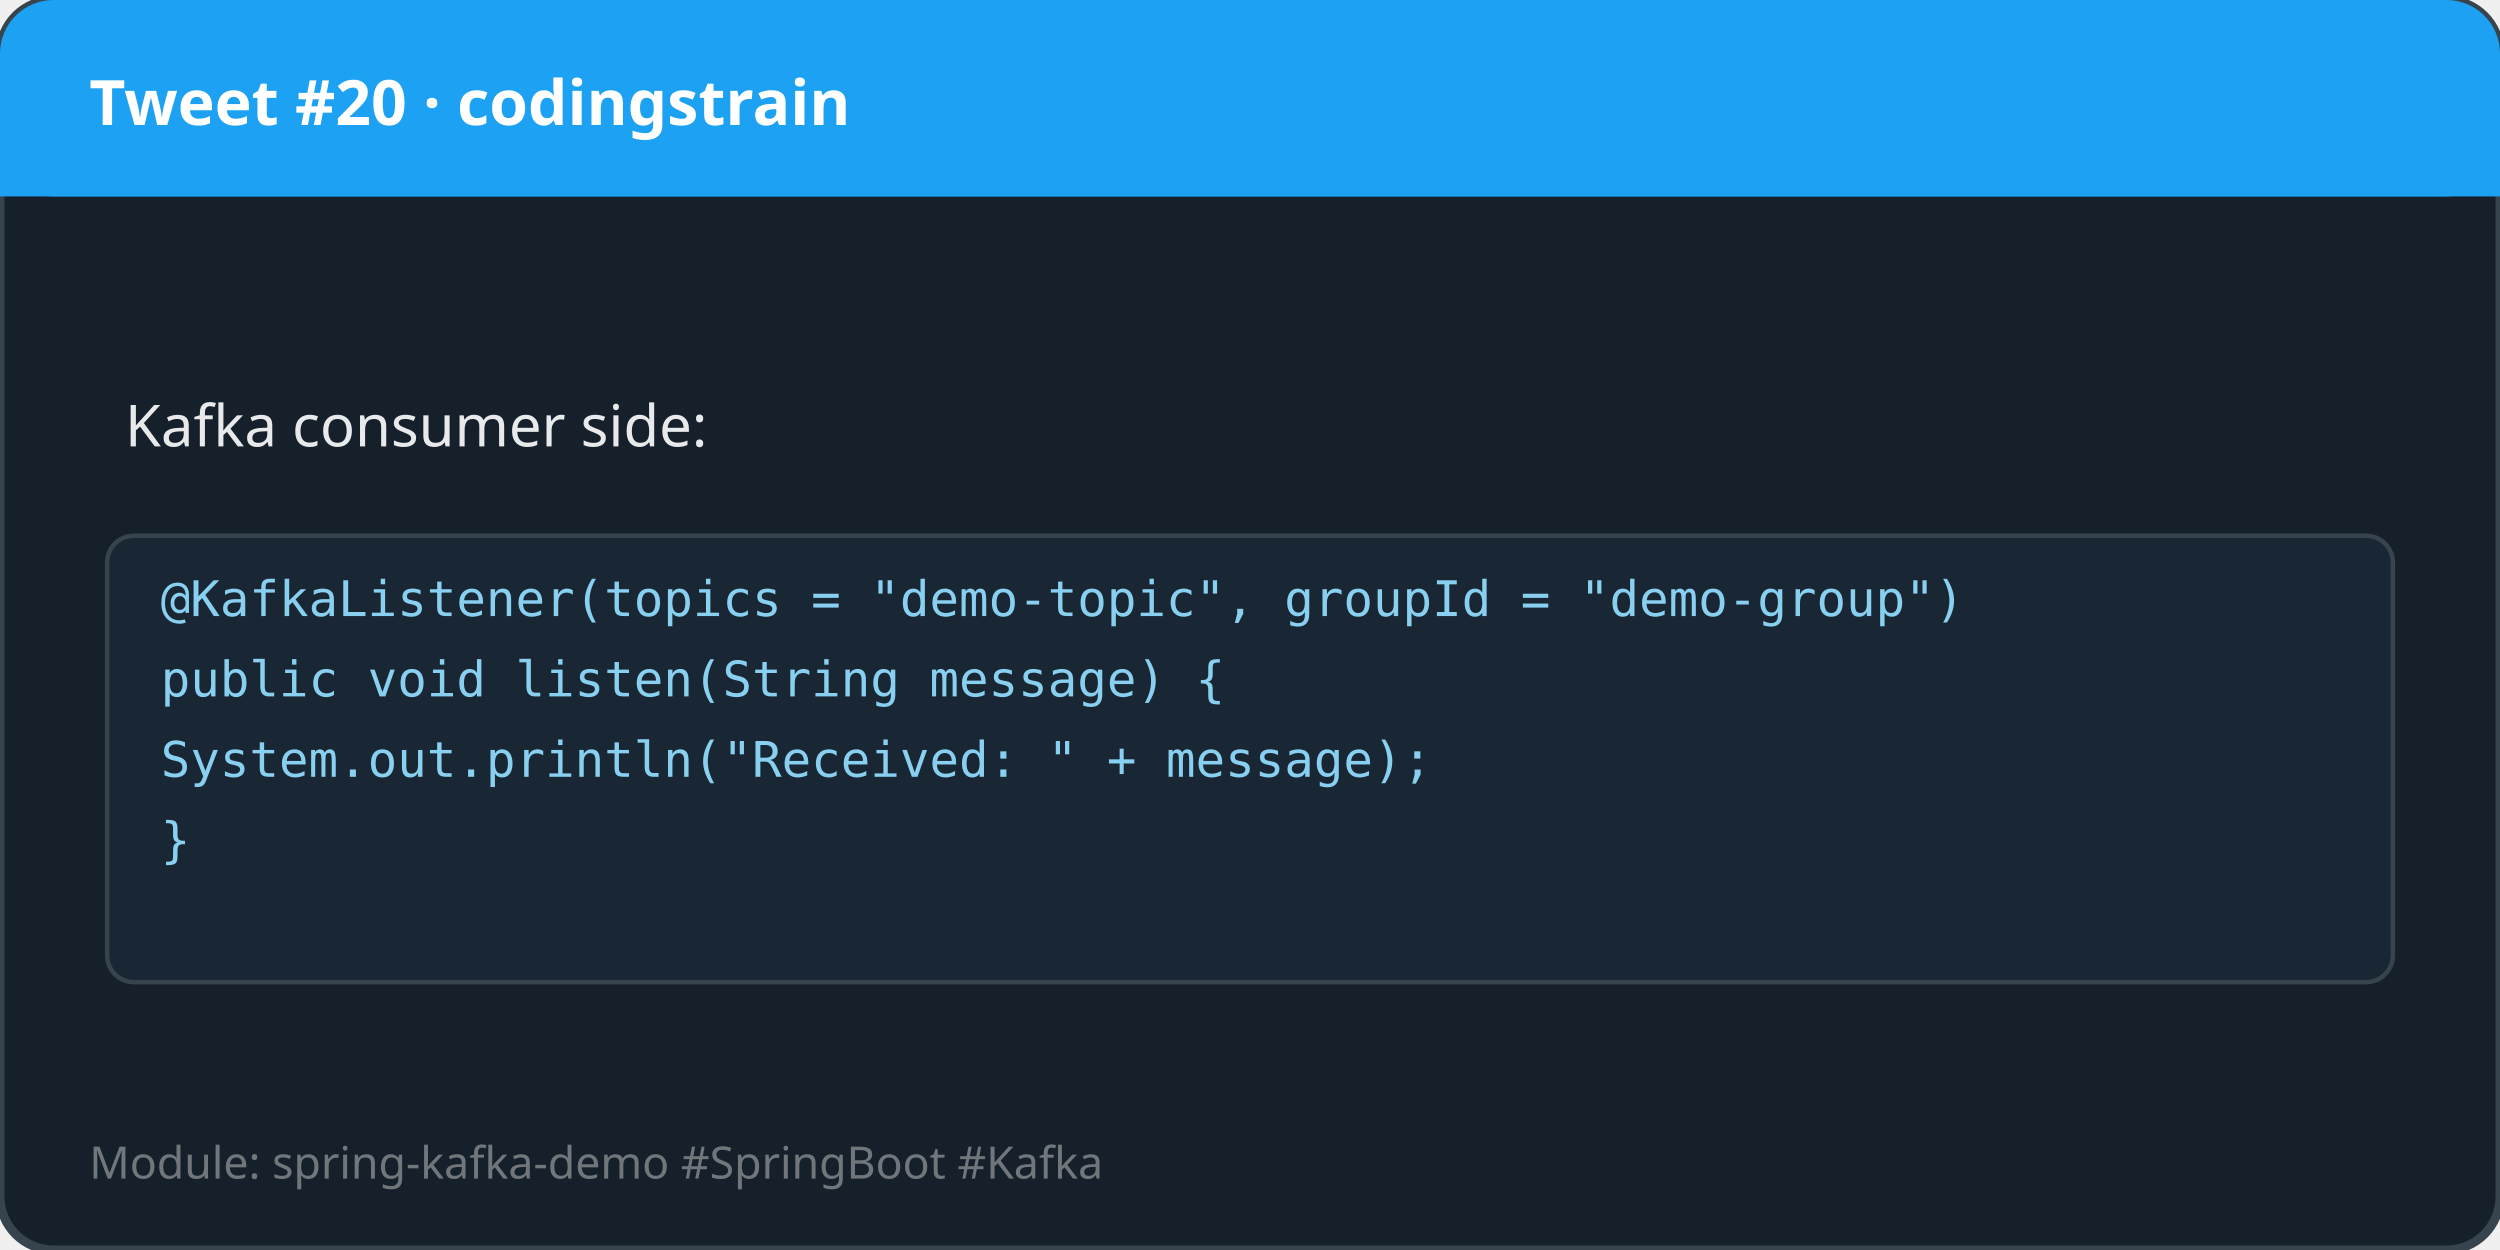
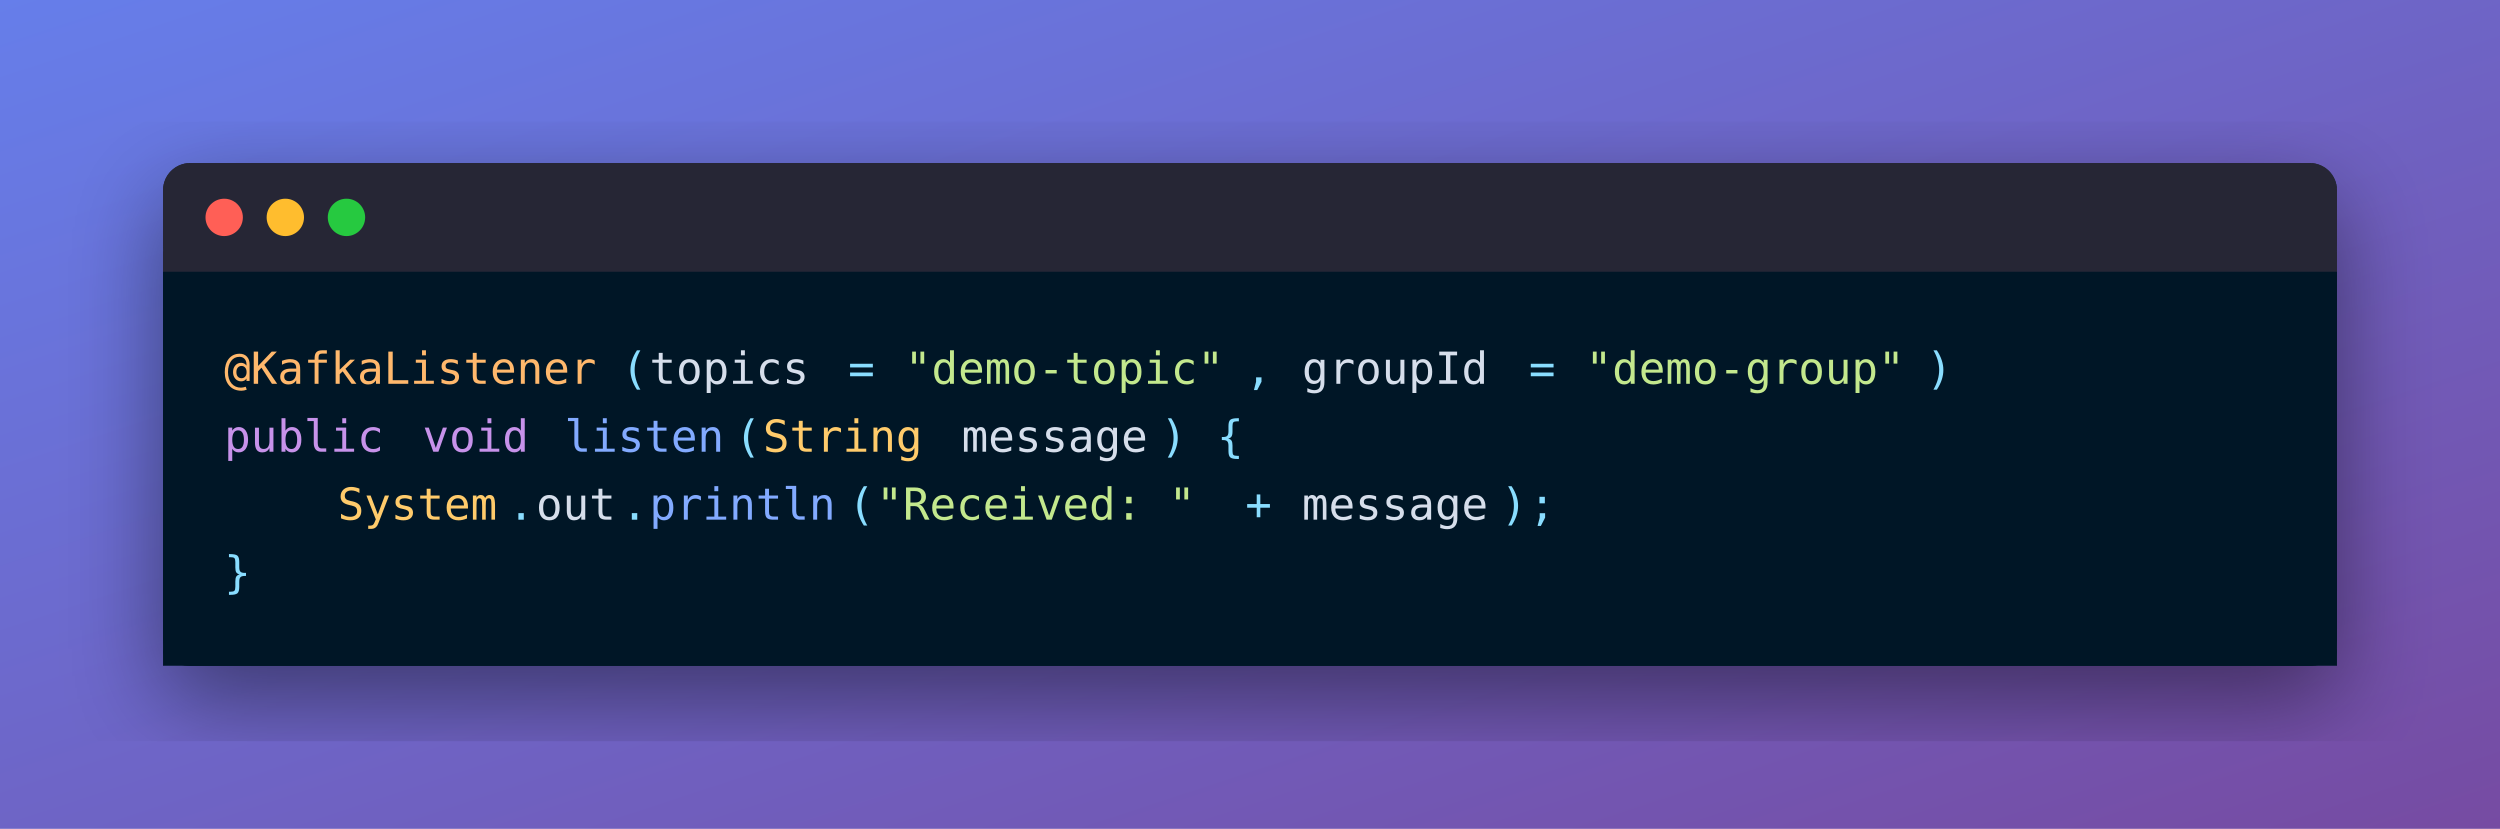
- <svg xmlns="http://www.w3.org/2000/svg" width="560" height="280" viewBox="0 0 560 280">
+ <svg xmlns="http://www.w3.org/2000/svg" width="736" height="244" viewBox="0 0 736 244">
  <defs>
+     <linearGradient id="bg" x1="0%" y1="0%" x2="100%" y2="100%">
+       <stop offset="0%" stop-color="#667eea" />
+       <stop offset="100%" stop-color="#764ba2" />
+     </linearGradient>
+     <filter id="shadow" x="-15%" y="-15%" width="130%" height="130%">
+       <feDropShadow dx="0" dy="10" stdDeviation="14" flood-color="#000" flood-opacity="0.45" />
+     </filter>
    <style>
-       .card { fill: #15202b; stroke: #38444d; stroke-width: 2; }
-       .header { fill: #1DA1F2; }
-       .title { fill: #ffffff; font: bold 14px sans-serif; }
-       .body { fill: #e7e9ea; font: 13px sans-serif; }
-       .code { fill: #89cff0; font: 11px monospace; }
-       .code-bg { fill: #192734; stroke: #38444d; stroke-width: 1; }
-       .footer { fill: #71767b; font: 10px sans-serif; }
+       .kw { fill:#c792ea; font-family:ui-monospace, 'Fira Code', 'JetBrains Mono', Consolas, monospace; font-size:13px; }
+       .ann { fill:#ffb86c; font-family:ui-monospace, 'Fira Code', 'JetBrains Mono', Consolas, monospace; font-size:13px; }
+       .str { fill:#c3e88d; font-family:ui-monospace, 'Fira Code', 'JetBrains Mono', Consolas, monospace; font-size:13px; }
+       .typ { fill:#ffcb6b; font-family:ui-monospace, 'Fira Code', 'JetBrains Mono', Consolas, monospace; font-size:13px; }
+       .met { fill:#82aaff; font-family:ui-monospace, 'Fira Code', 'JetBrains Mono', Consolas, monospace; font-size:13px; }
+       .com { fill:#5c6370; font-family:ui-monospace, 'Fira Code', 'JetBrains Mono', Consolas, monospace; font-size:13px; }
+       .num { fill:#f78c6c; font-family:ui-monospace, 'Fira Code', 'JetBrains Mono', Consolas, monospace; font-size:13px; }
+       .pun { fill:#89ddff; font-family:ui-monospace, 'Fira Code', 'JetBrains Mono', Consolas, monospace; font-size:13px; }
+       .txt { fill:#d6deeb; font-family:ui-monospace, 'Fira Code', 'JetBrains Mono', Consolas, monospace; font-size:13px; }
    </style>
  </defs>
-   <rect x="0" y="0" width="560" height="280" rx="12" class="card" />
-   <rect x="0" y="0" width="560" height="44" rx="12" class="header" />
-   <rect x="0" y="32" width="560" height="12" class="header" />
-   <text x="20" y="28" class="title">Tweet #20 · codingstrain</text>
-   <text x="28" y="100" class="body">Kafka consumer side:</text>
-   <rect x="24" y="120" width="512" height="100" rx="6" class="code-bg" />
-   <text x="36" y="138" class="code">@KafkaListener(topics = "demo-topic", groupId = "demo-group")</text>
-   <text x="36" y="156" class="code">public void listen(String message) {</text>
-   <text x="36" y="174" class="code">  System.out.println("Received: " + message);</text>
-   <text x="36" y="192" class="code">}</text>
-   <text x="20" y="264" class="footer">Module: spring-kafka-demo  #SpringBoot #Kafka</text>
+   <rect width="100%" height="100%" fill="url(#bg)" />
+   <g filter="url(#shadow)">
+     <rect x="48" y="48" width="640" height="148" rx="8" fill="#252836" />
+     <rect x="48" y="48" width="640" height="32" rx="8" fill="#252836" />
+     <rect x="48" y="74" width="640" height="6" fill="#252836" />
+     <circle cx="66" cy="64" r="5.5" fill="#ff5f56" />
+     <circle cx="84" cy="64" r="5.5" fill="#ffbd2e" />
+     <circle cx="102" cy="64" r="5.5" fill="#27c93f" />
+     <rect x="48" y="80" width="640" height="116" fill="#011627" />
+     <rect x="48" y="188" width="640" height="8" rx="8" fill="#011627" />
+   </g>
+   <text x="66.0" y="113" class="ann">@KafkaListener</text>
+   <text x="182.9" y="113" class="pun">(</text>
+   <text x="191.2" y="113" class="txt">topics</text>
+   <text x="241.3" y="113" class="txt"> </text>
+   <text x="249.7" y="113" class="pun">=</text>
+   <text x="258.0" y="113" class="txt"> </text>
+   <text x="266.4" y="113" class="str">"demo-topic"</text>
+   <text x="366.6" y="113" class="pun">,</text>
+   <text x="374.9" y="113" class="txt"> </text>
+   <text x="383.3" y="113" class="txt">groupId</text>
+   <text x="441.8" y="113" class="txt"> </text>
+   <text x="450.1" y="113" class="pun">=</text>
+   <text x="458.5" y="113" class="txt"> </text>
+   <text x="466.8" y="113" class="str">"demo-group"</text>
+   <text x="567.0" y="113" class="pun">)</text>
+   <text x="66.0" y="133" class="kw">public</text>
+   <text x="116.1" y="133" class="txt"> </text>
+   <text x="124.4" y="133" class="kw">void</text>
+   <text x="157.8" y="133" class="txt"> </text>
+   <text x="166.2" y="133" class="met">listen</text>
+   <text x="216.3" y="133" class="pun">(</text>
+   <text x="224.6" y="133" class="typ">String</text>
+   <text x="274.8" y="133" class="txt"> </text>
+   <text x="283.1" y="133" class="txt">message</text>
+   <text x="341.6" y="133" class="pun">)</text>
+   <text x="349.9" y="133" class="txt"> </text>
+   <text x="358.3" y="133" class="pun">{</text>
+   <text x="66.0" y="153" class="txt">    </text>
+   <text x="99.4" y="153" class="typ">System</text>
+   <text x="149.5" y="153" class="pun">.</text>
+   <text x="157.8" y="153" class="txt">out</text>
+   <text x="182.9" y="153" class="pun">.</text>
+   <text x="191.2" y="153" class="met">println</text>
+   <text x="249.7" y="153" class="pun">(</text>
+   <text x="258.0" y="153" class="str">"Received: "</text>
+   <text x="358.2" y="153" class="txt"> </text>
+   <text x="366.6" y="153" class="pun">+</text>
+   <text x="374.9" y="153" class="txt"> </text>
+   <text x="383.3" y="153" class="txt">message</text>
+   <text x="441.8" y="153" class="pun">)</text>
+   <text x="450.1" y="153" class="pun">;</text>
+   <text x="66.0" y="173" class="pun">}</text>
</svg>
